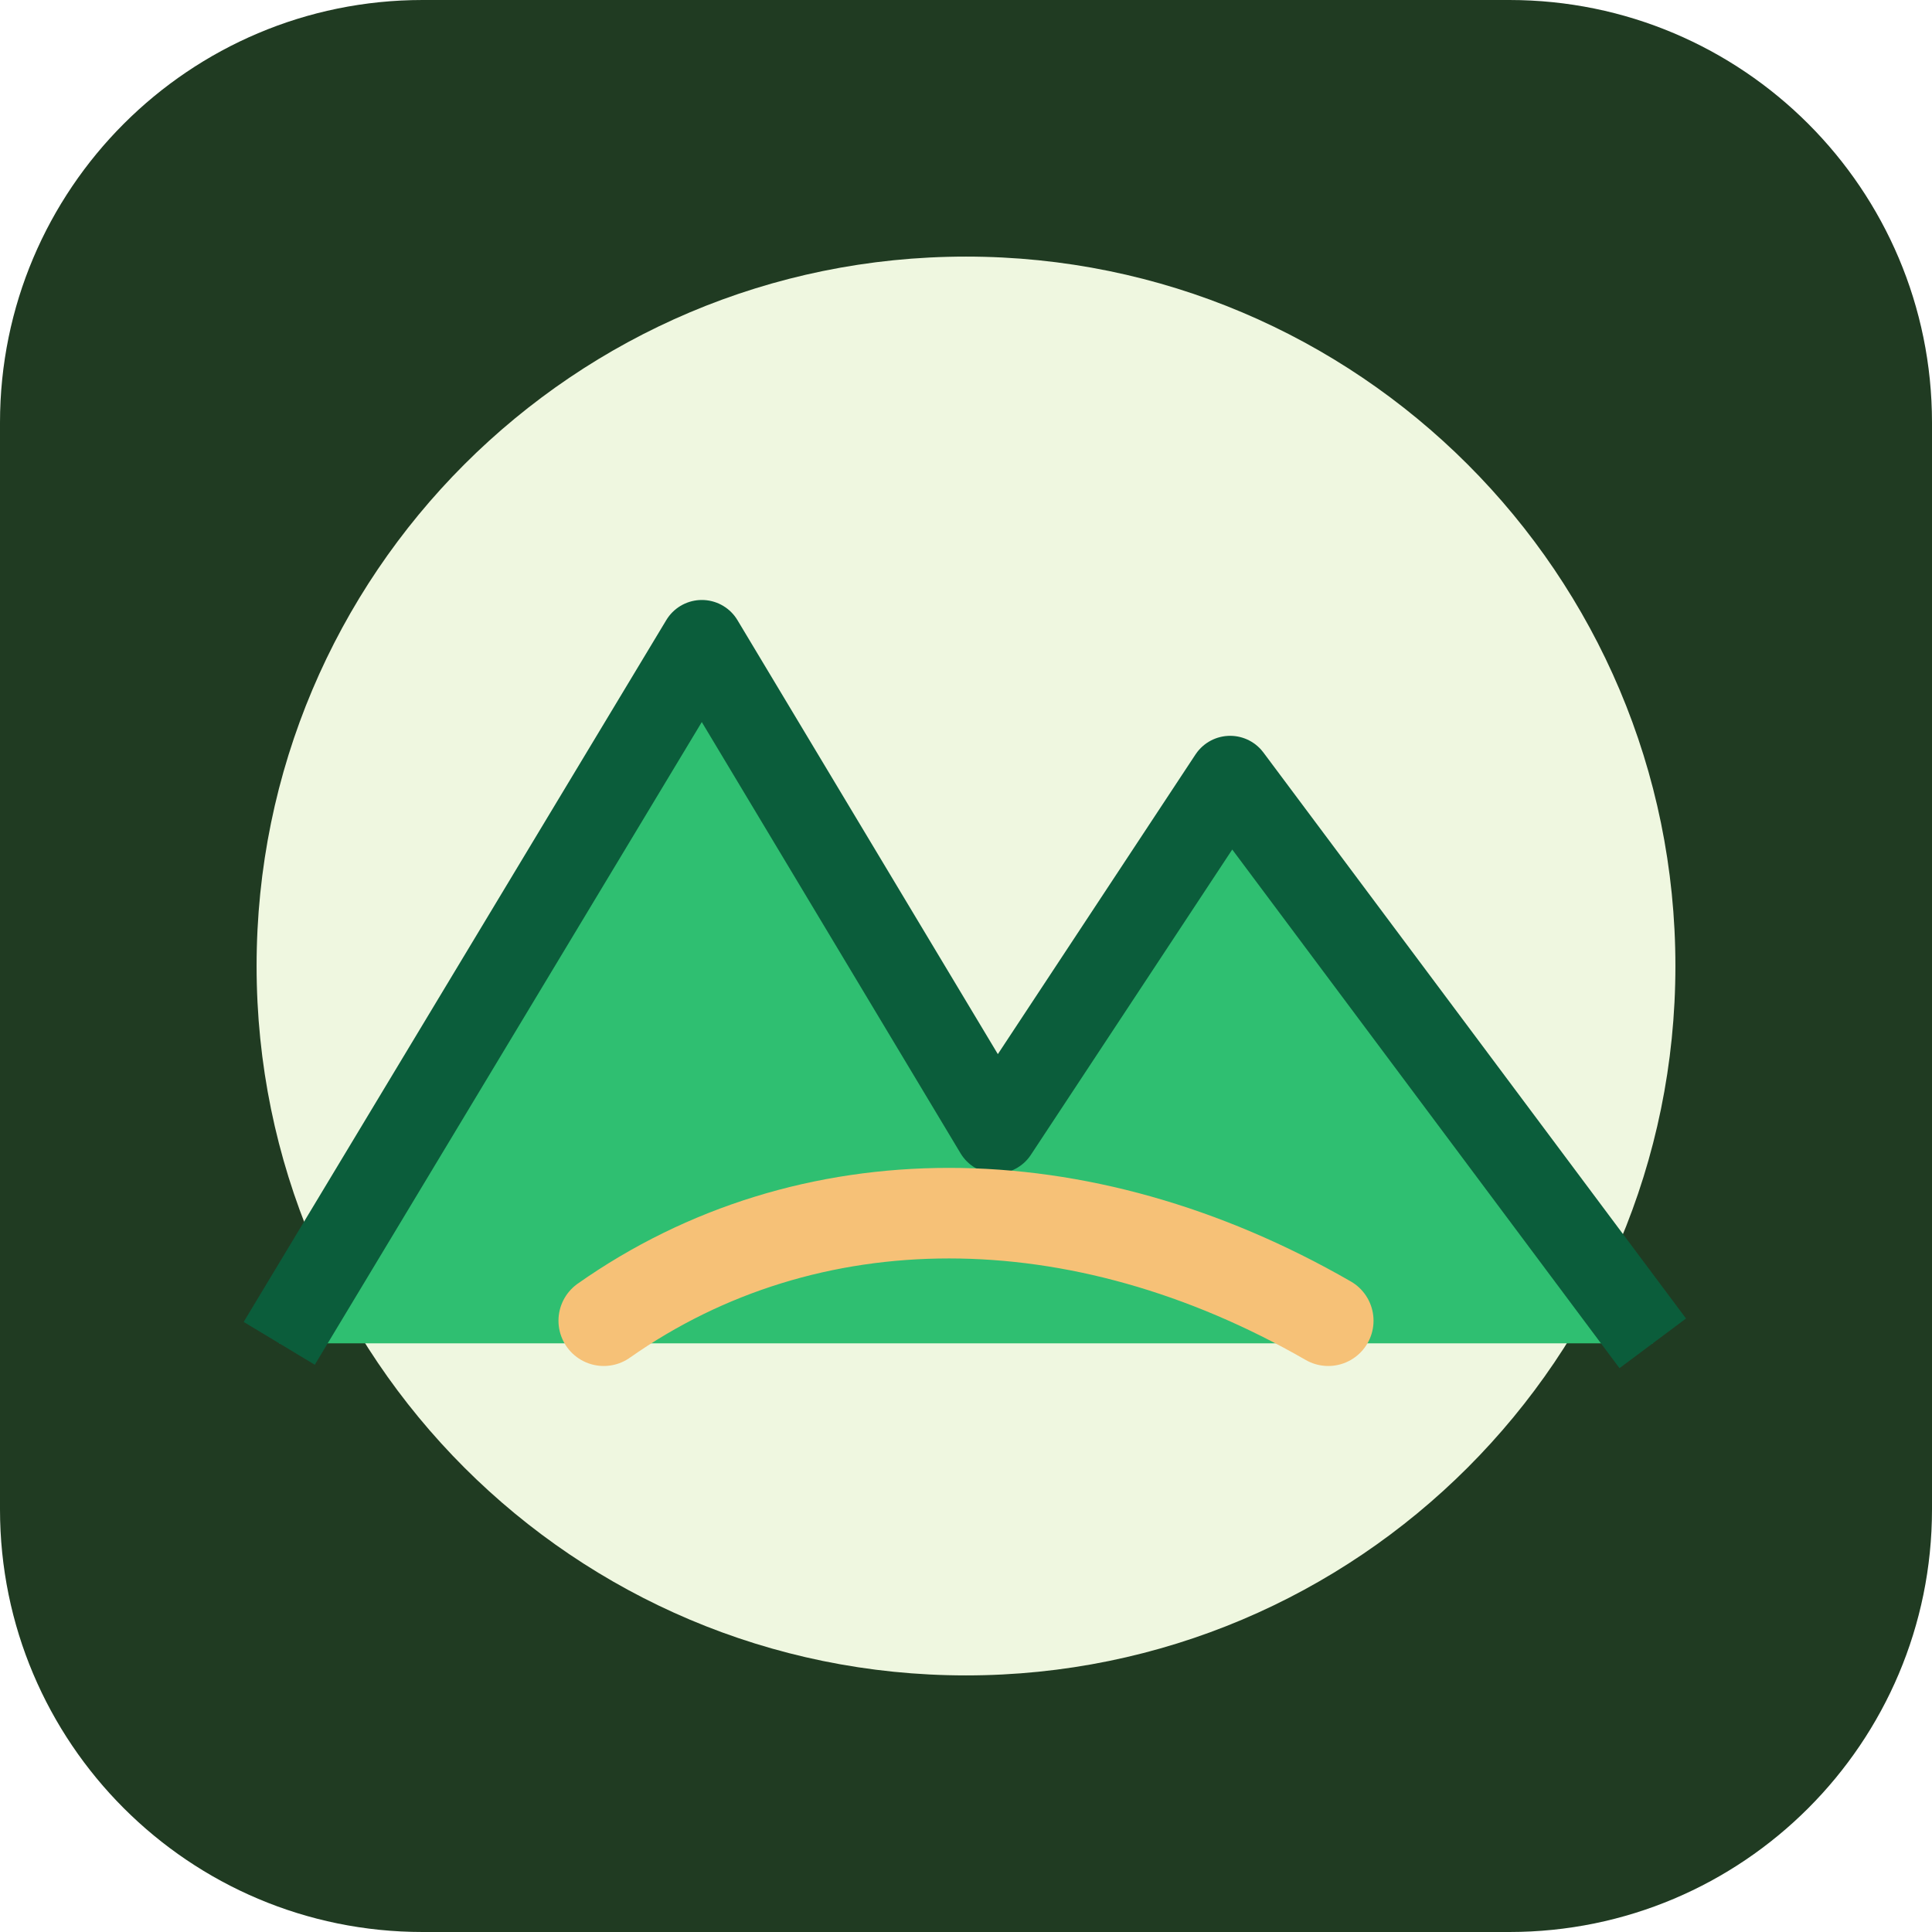
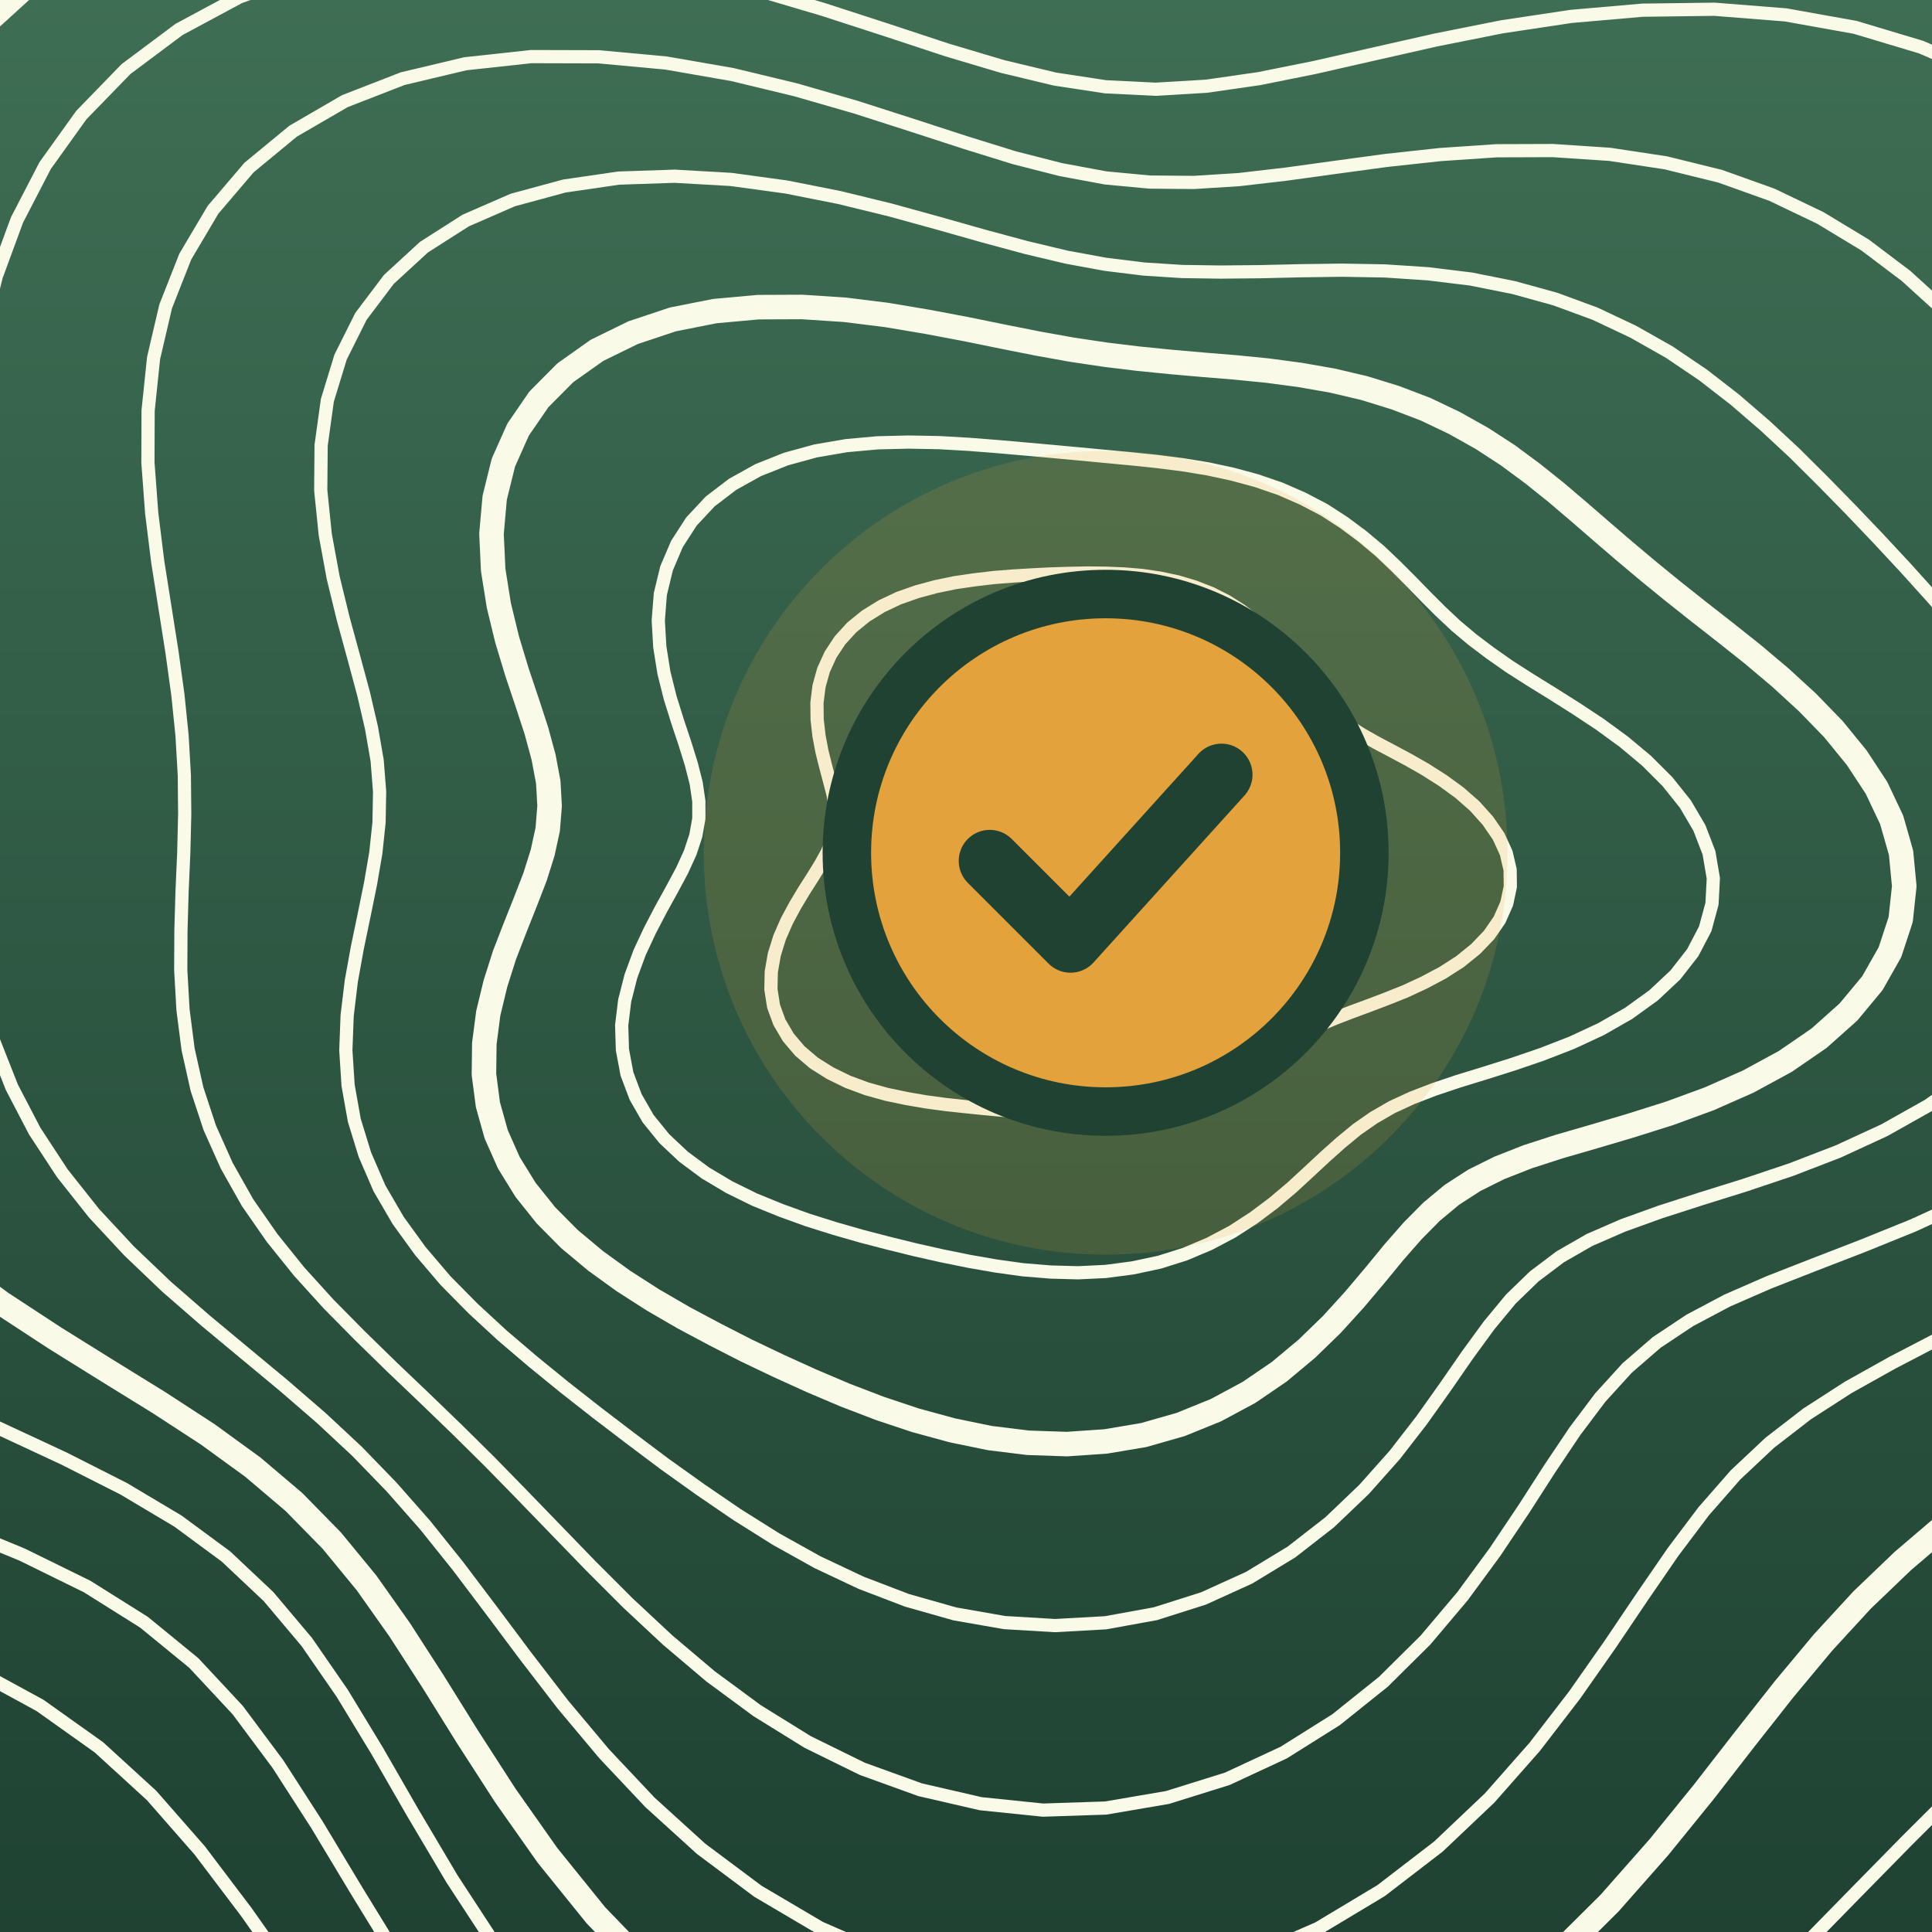
- <svg xmlns="http://www.w3.org/2000/svg" viewBox="0 0 512 512">
-   <rect width="512" height="512" rx="112" fill="#203b22" />
-   <circle cx="256" cy="256" r="188" fill="#f8ffe8" opacity=".96" />
-   <path d="M74 356 186 170l78 130 62-94 112 150H74Z" fill="#2fbf71" />
-   <path d="M74 356 186 170l78 130 62-94 112 150" fill="none" stroke="#0b5d3b" stroke-width="22" stroke-linejoin="round" />
-   <path d="M160 350c54-38 126-38 192 0" fill="none" stroke="#f6c177" stroke-width="24" stroke-linecap="round" />
+ <svg xmlns="http://www.w3.org/2000/svg" width="1024" height="1024" viewBox="0 0 1024 1024">
+   <defs>
+     <linearGradient id="bg" x1="0" y1="0" x2="0" y2="1">
+       <stop offset="0" stop-color="#3E6E54" />
+       <stop offset="1" stop-color="#1F4232" />
+     </linearGradient>
+   </defs>
+   <rect width="1024" height="1024" fill="url(#bg)" />
+   <g fill="none" stroke="#FAFAE8" stroke-linejoin="round">
+     <path d="M690.1 452.0 L691.4 456.4 L691.7 460.9 L691.0 465.3 L689.4 469.6 L687.0 473.7 L683.9 477.5 L680.3 481.0 L676.2 484.1 L671.8 487.0 L667.3 489.6 L662.8 491.9 L658.4 494.1 L654.2 496.2 L650.1 498.2 L646.2 500.1 L642.4 502.1 L638.8 504.1 L635.2 506.2 L631.6 508.2 L628.0 510.1 L624.2 512.0 L620.3 513.7 L616.3 515.2 L612.2 516.4 L607.9 517.4 L603.5 518.0 L599.2 518.4 L594.7 518.6 L590.4 518.5 L586.0 518.3 L581.7 517.9 L577.4 517.6 L573.1 517.3 L568.7 517.0 L564.3 516.9 L559.6 516.9 L554.8 516.9 L549.8 517.0 L544.6 517.0 L539.1 516.9 L533.6 516.6 L527.9 516.0 L522.3 515.0 L516.8 513.5 L511.7 511.4 L507.0 508.9 L503.0 505.8 L499.6 502.2 L497.1 498.2 L495.4 493.8 L494.6 489.2 L494.7 484.5 L495.5 479.8 L497.0 475.1 L498.9 470.7 L501.2 466.4 L503.6 462.4 L506.0 458.7 L508.2 455.3 L510.1 452.0 L511.6 448.9 L512.6 445.8 L513.2 442.8 L513.4 439.6 L513.2 436.4 L512.8 433.0 L512.2 429.3 L511.7 425.6 L511.4 421.6 L511.5 417.6 L511.9 413.5 L512.8 409.5 L514.3 405.5 L516.3 401.8 L518.9 398.3 L522.0 395.1 L525.5 392.2 L529.4 389.7 L533.6 387.4 L538.0 385.4 L542.5 383.7 L547.1 382.1 L551.8 380.7 L556.5 379.5 L561.3 378.3 L566.1 377.2 L571.0 376.2 L575.9 375.3 L580.9 374.7 L586.0 374.3 L591.1 374.1 L596.2 374.4 L601.2 375.1 L606.1 376.2 L610.8 377.8 L615.3 379.9 L619.4 382.5 L623.0 385.4 L626.3 388.7 L629.1 392.2 L631.6 395.8 L633.7 399.5 L635.6 403.0 L637.3 406.4 L639.0 409.6 L640.8 412.5 L642.9 415.2 L645.3 417.6 L648.1 419.8 L651.3 421.8 L655.0 423.9 L659.1 425.9 L663.6 428.2 L668.2 430.6 L672.8 433.4 L677.3 436.5 L681.4 439.9 L685.0 443.7 L688.0 447.7 L690.1 452.0Z" stroke-width="7" />
+     <path d="M798.3 452.0 L800.4 461.0 L800.5 470.0 L798.6 478.9 L794.8 487.5 L789.2 495.6 L782.1 503.0 L773.8 509.7 L764.6 515.6 L754.8 520.8 L744.9 525.4 L734.9 529.4 L725.4 533.0 L716.2 536.4 L707.7 539.7 L699.8 543.0 L692.4 546.5 L685.5 550.3 L678.9 554.3 L672.5 558.6 L666.1 563.0 L659.6 567.5 L652.7 571.9 L645.6 576.1 L638.0 580.0 L630.0 583.5 L621.7 586.4 L613.1 588.6 L604.2 590.3 L595.1 591.3 L586.0 591.8 L576.8 591.8 L567.7 591.5 L558.5 590.9 L549.3 590.1 L540.0 589.3 L530.6 588.4 L521.0 587.5 L511.2 586.5 L501.1 585.4 L490.7 584.0 L480.3 582.2 L469.8 580.0 L459.4 577.1 L449.4 573.4 L440.0 568.8 L431.4 563.4 L423.9 557.0 L417.8 549.8 L413.1 541.8 L410.0 533.3 L408.6 524.3 L408.8 515.1 L410.4 505.9 L413.2 496.9 L417.0 488.2 L421.4 480.0 L426.0 472.3 L430.6 465.1 L434.8 458.3 L438.3 452.0 L440.9 445.9 L442.5 439.9 L443.0 433.9 L442.7 427.6 L441.5 421.0 L439.7 414.0 L437.7 406.5 L435.7 398.5 L434.1 390.1 L433.1 381.4 L433.0 372.5 L434.1 363.7 L436.5 355.1 L440.2 347.0 L445.2 339.4 L451.5 332.5 L458.9 326.5 L467.3 321.3 L476.4 317.0 L486.1 313.6 L496.1 310.9 L506.3 308.8 L516.6 307.3 L526.8 306.1 L536.9 305.3 L546.9 304.7 L556.7 304.2 L566.5 303.9 L576.3 303.7 L586.0 303.8 L595.7 304.2 L605.3 305.0 L614.8 306.4 L624.2 308.4 L633.2 311.1 L641.9 314.5 L650.0 318.6 L657.6 323.4 L664.5 328.7 L670.7 334.6 L676.3 340.7 L681.4 347.0 L686.0 353.3 L690.3 359.4 L694.5 365.2 L698.9 370.7 L703.7 375.8 L709.0 380.5 L715.0 385.0 L721.8 389.3 L729.4 393.6 L737.7 398.0 L746.5 402.7 L755.6 407.9 L764.7 413.7 L773.5 420.1 L781.6 427.2 L788.6 435.0 L794.3 443.3 L798.3 452.0Z" stroke-width="7" />
+     <path d="M905.8 452.0 L908.1 465.5 L907.4 479.0 L903.8 492.3 L897.2 504.9 L888.0 516.7 L876.5 527.5 L863.2 537.1 L848.5 545.5 L833.0 552.7 L817.3 558.8 L801.8 564.1 L786.9 568.8 L772.9 573.1 L760.1 577.4 L748.4 581.9 L737.8 586.8 L728.1 592.4 L719.2 598.6 L710.7 605.6 L702.3 613.1 L693.7 621.1 L684.7 629.4 L675.0 637.6 L664.6 645.4 L653.2 652.8 L641.1 659.2 L628.1 664.7 L614.5 669.0 L600.4 672.0 L586.0 673.9 L571.4 674.6 L556.8 674.2 L542.2 673.0 L527.8 671.0 L513.5 668.5 L499.2 665.6 L485.0 662.4 L470.8 658.9 L456.6 655.2 L442.3 651.1 L428.0 646.6 L413.9 641.5 L399.9 635.8 L386.5 629.2 L373.9 621.7 L362.3 613.1 L352.1 603.5 L343.5 592.9 L336.9 581.4 L332.3 569.2 L329.9 556.4 L329.5 543.4 L331.1 530.3 L334.4 517.4 L339.0 504.9 L344.5 493.1 L350.4 481.8 L356.2 471.3 L361.5 461.4 L365.8 452.0 L368.8 442.9 L370.4 433.9 L370.4 424.7 L369.0 415.1 L366.4 404.9 L363.0 394.0 L359.1 382.3 L355.2 369.8 L351.9 356.6 L349.7 342.8 L348.9 328.8 L350.0 314.8 L353.3 301.2 L358.8 288.3 L366.5 276.4 L376.4 265.8 L388.3 256.7 L401.8 249.2 L416.6 243.3 L432.3 239.0 L448.6 236.2 L465.1 234.7 L481.5 234.3 L497.7 234.6 L513.5 235.5 L528.8 236.7 L543.6 238.0 L558.1 239.3 L572.2 240.6 L586.0 241.9 L599.7 243.2 L613.2 244.6 L626.7 246.3 L640.1 248.5 L653.2 251.3 L666.1 254.8 L678.6 259.1 L690.5 264.3 L701.8 270.2 L712.3 277.0 L722.1 284.3 L731.3 292.0 L739.8 300.1 L747.9 308.2 L755.7 316.2 L763.6 324.1 L771.7 331.7 L780.4 339.0 L789.8 346.1 L799.9 353.2 L811.0 360.3 L822.8 367.6 L835.3 375.5 L848.0 383.9 L860.6 393.1 L872.7 403.2 L883.8 414.3 L893.3 426.2 L900.7 438.8 L905.8 452.0Z" stroke-width="7" />
+     <path d="M1007.6 452.0 L1009.3 469.7 L1007.4 487.4 L1001.7 504.7 L992.4 521.1 L979.7 536.4 L964.1 550.3 L946.2 562.6 L926.5 573.3 L905.9 582.4 L884.9 590.1 L864.3 596.6 L844.7 602.4 L826.4 607.7 L809.7 613.1 L794.7 619.0 L781.4 625.6 L769.5 633.3 L758.8 642.2 L748.7 652.4 L738.8 663.7 L728.7 676.0 L717.8 688.9 L705.9 702.0 L692.7 714.8 L678.1 727.0 L662.0 738.0 L644.5 747.4 L625.8 755.0 L606.2 760.6 L586.0 764.0 L565.5 765.4 L544.9 764.7 L524.6 762.2 L504.7 758.1 L485.3 752.8 L466.4 746.5 L448.1 739.5 L430.2 731.9 L412.8 724.0 L395.6 715.8 L378.8 707.2 L362.3 698.4 L346.1 689.0 L330.5 679.0 L315.7 668.3 L301.8 656.7 L289.4 644.2 L278.6 630.7 L269.7 616.3 L263.0 601.2 L258.6 585.5 L256.5 569.4 L256.7 553.1 L258.8 537.0 L262.6 521.3 L267.4 506.2 L273.0 491.7 L278.5 477.9 L283.6 464.7 L287.6 452.0 L290.3 439.6 L291.3 427.2 L290.6 414.6 L288.1 401.3 L284.3 387.3 L279.4 372.3 L274.0 356.2 L268.8 339.0 L264.4 320.9 L261.4 302.1 L260.5 282.9 L262.2 263.8 L266.8 245.2 L274.6 227.7 L285.6 211.7 L299.6 197.6 L316.4 185.7 L335.6 176.3 L356.6 169.3 L378.8 164.9 L401.8 162.8 L425.0 162.7 L447.9 164.2 L470.3 167.0 L491.7 170.6 L512.3 174.5 L531.9 178.5 L550.6 182.2 L568.5 185.4 L586.0 188.0 L603.2 190.1 L620.2 191.8 L637.2 193.3 L654.4 194.7 L671.6 196.4 L688.9 198.7 L706.1 201.7 L723.1 205.7 L739.6 210.8 L755.6 216.9 L770.9 224.2 L785.5 232.4 L799.2 241.3 L812.3 251.0 L824.8 261.0 L836.9 271.3 L848.9 281.7 L861.0 292.1 L873.5 302.6 L886.5 313.2 L900.1 324.0 L914.3 335.1 L928.9 346.7 L943.6 359.1 L958.0 372.3 L971.7 386.4 L984.1 401.6 L994.6 417.6 L1002.6 434.5 L1007.6 452.0Z" stroke-width="13" />
+     <path d="M1099.2 452.0 L1099.7 473.5 L1096.3 494.9 L1088.8 515.7 L1077.3 535.5 L1062.0 554.0 L1043.4 570.9 L1022.1 585.9 L998.8 599.0 L974.3 610.3 L949.4 619.9 L925.0 628.1 L901.6 635.4 L879.9 642.4 L860.2 649.5 L842.5 657.2 L827.0 666.1 L813.2 676.5 L800.8 688.5 L789.3 702.4 L777.9 718.0 L766.2 734.9 L753.4 752.9 L739.2 771.2 L723.0 789.4 L704.8 806.8 L684.5 822.6 L662.1 836.2 L637.9 847.2 L612.4 855.3 L586.0 860.1 L559.2 861.6 L532.4 860.0 L506.1 855.4 L480.7 848.2 L456.4 838.9 L433.3 828.0 L411.4 815.8 L390.7 802.8 L371.1 789.4 L352.2 775.9 L334.1 762.3 L316.4 748.8 L299.2 735.3 L282.5 721.7 L266.2 707.8 L250.7 693.5 L236.1 678.7 L222.8 663.1 L211.0 646.8 L201.1 629.8 L193.4 612.0 L187.8 593.8 L184.5 575.3 L183.3 556.7 L184.0 538.2 L186.2 520.0 L189.4 502.3 L193.0 485.0 L196.4 468.3 L199.2 452.0 L200.9 435.9 L201.2 419.6 L199.9 403.1 L196.9 385.8 L192.7 367.7 L187.5 348.4 L181.9 327.9 L176.6 306.2 L172.4 283.4 L170.0 259.9 L170.2 236.0 L173.5 212.2 L180.5 189.3 L191.3 167.7 L206.1 148.1 L224.7 131.0 L246.8 116.9 L271.8 106.0 L299.1 98.6 L327.9 94.4 L357.6 93.4 L387.4 95.1 L416.7 99.1 L444.9 104.7 L471.9 111.3 L497.3 118.3 L521.3 125.1 L543.9 131.2 L565.3 136.3 L586.0 140.1 L606.3 142.6 L626.5 143.9 L646.9 144.2 L667.8 144.0 L689.3 143.5 L711.4 143.2 L734.0 143.6 L756.8 145.1 L779.7 147.9 L802.2 152.4 L824.3 158.5 L845.5 166.3 L865.6 175.8 L884.7 186.6 L902.6 198.7 L919.5 211.8 L935.5 225.6 L950.9 239.9 L965.8 254.7 L980.6 269.8 L995.3 285.2 L1010.0 301.0 L1024.7 317.3 L1039.3 334.2 L1053.4 351.8 L1066.5 370.3 L1078.3 389.6 L1088.0 409.8 L1095.2 430.7 L1099.2 452.0Z" stroke-width="7" />
+     <path d="M1177.4 452.0 L1176.4 476.8 L1171.8 501.3 L1163.2 525.1 L1150.7 548.0 L1134.4 569.6 L1114.6 589.4 L1091.9 607.4 L1067.0 623.3 L1040.7 637.3 L1013.8 649.6 L987.1 660.4 L961.5 670.3 L937.5 679.7 L915.5 689.3 L895.7 699.8 L878.1 711.5 L862.4 725.1 L848.2 740.7 L834.8 758.5 L821.5 778.3 L807.6 799.9 L792.3 822.7 L775.1 846.1 L755.5 869.3 L733.2 891.4 L708.1 911.5 L680.4 928.9 L650.5 942.8 L618.8 952.7 L586.0 958.3 L552.8 959.4 L519.8 956.0 L487.7 948.6 L457.0 937.5 L428.1 923.3 L401.3 906.7 L376.6 888.5 L353.8 869.2 L332.8 849.6 L313.2 830.0 L294.7 810.9 L276.8 792.4 L259.4 774.6 L242.1 757.5 L224.9 740.9 L207.7 724.5 L190.8 708.0 L174.3 691.3 L158.6 674.0 L144.2 656.1 L131.2 637.4 L120.2 617.9 L111.2 597.8 L104.4 577.2 L99.7 556.2 L97.0 535.2 L95.8 514.1 L95.9 493.2 L96.5 472.5 L97.4 452.0 L97.9 431.5 L97.7 410.9 L96.5 390.0 L94.3 368.4 L91.2 345.9 L87.5 322.4 L83.6 297.7 L80.4 271.9 L78.4 245.1 L78.5 217.6 L81.4 189.8 L87.8 162.4 L98.2 136.0 L112.9 111.2 L132.0 88.8 L155.4 69.5 L182.8 53.6 L213.4 41.7 L246.6 33.8 L281.5 30.0 L317.3 30.1 L353.0 33.4 L388.1 39.5 L421.7 47.6 L453.6 56.8 L483.5 66.4 L511.5 75.5 L537.6 83.6 L562.3 89.9 L586.0 94.3 L609.3 96.5 L632.7 96.7 L656.6 95.2 L681.6 92.3 L707.7 88.7 L735.0 85.0 L763.6 81.9 L793.1 79.9 L823.1 79.8 L853.2 81.8 L882.9 86.3 L911.7 93.4 L939.1 103.2 L964.8 115.5 L988.6 129.9 L1010.3 146.3 L1030.1 164.3 L1048.0 183.4 L1064.4 203.5 L1079.5 224.1 L1093.5 245.1 L1106.8 266.5 L1119.4 288.2 L1131.5 310.2 L1142.9 332.6 L1153.4 355.5 L1162.5 379.0 L1169.9 402.9 L1175.1 427.3 L1177.4 452.0Z" stroke-width="7" />
+     <path d="M1240.9 452.0 L1238.8 479.4 L1233.8 506.5 L1225.5 533.0 L1213.8 558.7 L1198.5 583.3 L1179.9 606.4 L1158.3 627.7 L1134.3 647.3 L1108.5 665.0 L1081.7 681.0 L1054.8 695.5 L1028.3 709.1 L1003.1 722.2 L979.5 735.4 L957.8 749.4 L938.0 764.7 L919.8 781.8 L903.0 801.0 L886.8 822.5 L870.5 846.2 L853.3 871.7 L834.5 898.5 L813.4 925.9 L789.5 953.0 L762.4 978.7 L732.1 1002.0 L698.8 1022.0 L663.0 1037.7 L625.1 1048.6 L586.0 1054.0 L546.6 1053.9 L507.7 1048.2 L470.1 1037.3 L434.6 1021.8 L401.7 1002.4 L371.6 979.9 L344.5 955.3 L320.2 929.5 L298.4 903.5 L278.7 877.9 L260.3 853.3 L242.7 830.0 L225.3 808.3 L207.6 788.2 L189.3 769.3 L170.2 751.5 L150.3 734.3 L129.7 717.2 L108.9 699.9 L88.2 681.9 L68.4 663.0 L49.8 643.0 L33.0 621.8 L18.4 599.5 L6.3 576.3 L-3.2 552.2 L-10.2 527.5 L-14.9 502.5 L-17.7 477.3 L-19.1 452.0 L-19.5 426.6 L-19.3 401.1 L-19.0 375.3 L-18.7 349.2 L-18.6 322.4 L-18.4 294.9 L-18.0 266.5 L-16.8 237.3 L-14.2 207.4 L-9.5 177.0 L-2.0 146.5 L9.0 116.6 L23.9 87.8 L43.1 61.0 L66.8 36.6 L94.9 15.6 L126.9 -1.6 L162.4 -14.5 L200.5 -22.9 L240.5 -26.8 L281.3 -26.4 L322.0 -22.3 L361.9 -15.1 L400.1 -5.7 L436.3 5.0 L470.2 16.0 L501.7 26.4 L531.2 35.2 L559.1 41.9 L586.0 46.0 L612.5 47.3 L639.4 45.7 L667.2 41.7 L696.6 35.8 L727.8 28.7 L761.0 21.2 L796.1 14.2 L832.7 8.7 L870.5 5.4 L908.7 4.9 L946.5 7.9 L983.3 14.5 L1018.3 25.0 L1050.7 39.1 L1080.3 56.6 L1106.6 77.0 L1129.5 99.9 L1149.1 124.7 L1165.6 150.9 L1179.4 177.9 L1191.0 205.4 L1200.8 233.0 L1209.3 260.6 L1216.8 288.0 L1223.4 315.4 L1229.3 342.6 L1234.3 369.9 L1238.2 397.2 L1240.5 424.6 L1240.9 452.0Z" stroke-width="7" />
+     <path d="M1291.1 452.0 L1288.7 481.5 L1284.6 510.7 L1278.4 539.7 L1269.5 568.2 L1257.7 596.0 L1242.9 622.7 L1225.1 648.3 L1204.5 672.3 L1181.7 694.8 L1157.2 715.8 L1131.6 735.4 L1105.6 754.0 L1079.9 772.0 L1055.0 789.8 L1031.1 808.1 L1008.5 827.4 L986.9 848.1 L966.2 870.6 L945.7 895.2 L924.9 921.6 L903.0 949.8 L879.3 979.0 L853.1 1008.7 L823.9 1037.7 L791.4 1065.2 L755.5 1090.0 L716.5 1111.0 L674.7 1127.2 L630.9 1137.9 L586.0 1142.4 L540.9 1140.4 L496.7 1132.1 L454.2 1117.7 L414.4 1097.8 L377.9 1073.4 L345.0 1045.4 L315.8 1015.1 L290.2 983.4 L267.8 951.6 L247.8 920.6 L229.5 891.2 L211.9 863.9 L194.3 839.0 L175.8 816.5 L155.8 796.1 L134.0 777.6 L110.2 760.3 L84.4 743.5 L57.2 726.7 L29.1 709.2 L0.7 690.6 L-26.9 670.3 L-53.1 648.3 L-77.0 624.3 L-97.9 598.6 L-115.4 571.3 L-129.2 542.6 L-139.3 513.0 L-145.7 482.7 L-148.9 452.0 L-149.3 421.2 L-147.5 390.3 L-143.9 359.5 L-139.0 328.7 L-133.2 297.8 L-126.6 266.8 L-119.3 235.4 L-111.0 203.7 L-101.4 171.8 L-89.9 139.8 L-76.1 108.0 L-59.4 76.9 L-39.2 47.0 L-15.1 19.0 L12.9 -6.5 L44.9 -28.7 L80.7 -47.2 L119.8 -61.4 L161.5 -71.0 L204.9 -76.0 L249.3 -76.7 L293.6 -73.4 L337.0 -66.8 L378.9 -57.9 L418.7 -47.5 L456.1 -36.8 L491.2 -26.8 L524.2 -18.5 L555.6 -12.6 L586.0 -9.6 L616.3 -10.0 L647.2 -13.6 L679.5 -20.1 L713.8 -29.0 L750.6 -39.3 L790.0 -50.2 L831.9 -60.4 L875.9 -69.0 L921.5 -74.8 L967.8 -77.0 L1013.7 -74.9 L1058.3 -68.1 L1100.5 -56.3 L1139.3 -39.6 L1174.1 -18.4 L1204.1 6.8 L1229.2 35.3 L1249.4 66.4 L1264.9 99.3 L1276.1 133.2 L1283.8 167.6 L1288.6 201.8 L1291.2 235.4 L1292.5 268.3 L1293.0 300.4 L1293.1 331.8 L1293.0 362.4 L1292.8 392.6 L1292.3 422.4 L1291.1 452.0Z" stroke-width="13" />
+     <path d="M1331.6 452.0 L1330.2 483.2 L1328.7 514.5 L1326.5 545.8 L1322.7 577.3 L1316.7 608.6 L1308.1 639.7 L1296.4 670.2 L1281.7 699.8 L1263.8 728.3 L1243.2 755.6 L1220.3 781.5 L1195.7 806.4 L1169.8 830.2 L1143.3 853.4 L1116.6 876.5 L1090.0 899.8 L1063.6 923.9 L1037.4 949.0 L1010.9 975.4 L983.7 1003.1 L955.4 1032.0 L925.3 1061.6 L892.7 1091.2 L857.3 1120.1 L818.8 1147.1 L777.1 1171.3 L732.4 1191.5 L685.2 1206.7 L636.1 1216.1 L586.0 1218.9 L536.0 1214.9 L487.2 1204.1 L440.5 1186.7 L397.0 1163.4 L357.2 1135.1 L321.6 1102.9 L290.4 1068.1 L263.2 1032.0 L239.6 995.9 L218.8 960.8 L199.8 927.8 L181.4 897.5 L162.6 870.3 L142.3 846.2 L119.8 825.0 L94.3 806.2 L65.6 789.1 L33.8 773.0 L-0.8 756.9 L-37.4 739.9 L-75.1 721.5 L-112.7 700.9 L-149.0 677.7 L-182.8 651.9 L-213.1 623.3 L-238.9 592.3 L-259.6 559.1 L-274.7 524.4 L-284.2 488.5 L-288.4 452.0 L-287.6 415.4 L-282.4 379.0 L-273.6 343.1 L-261.9 307.8 L-248.1 273.2 L-232.6 239.2 L-216.0 205.7 L-198.3 172.7 L-179.6 139.9 L-159.7 107.6 L-138.3 75.7 L-115.0 44.6 L-89.2 14.6 L-60.6 -13.8 L-28.9 -39.9 L6.0 -63.3 L44.1 -83.3 L85.1 -99.5 L128.6 -111.5 L173.7 -119.2 L219.9 -122.7 L266.3 -122.4 L312.2 -118.7 L356.7 -112.5 L399.5 -104.7 L440.3 -96.4 L479.0 -88.5 L515.8 -82.2 L551.3 -78.2 L586.0 -77.1 L620.8 -79.3 L656.5 -84.8 L694.0 -93.3 L733.8 -104.3 L776.5 -116.7 L822.2 -129.6 L870.9 -141.8 L922.1 -151.9 L975.1 -158.9 L1028.8 -161.6 L1082.1 -159.1 L1133.6 -151.0 L1182.1 -136.9 L1226.3 -116.9 L1265.3 -91.4 L1298.2 -61.0 L1324.6 -26.5 L1344.4 11.2 L1357.8 51.0 L1365.6 91.9 L1368.4 133.1 L1367.3 173.7 L1363.4 213.3 L1357.9 251.4 L1351.7 287.9 L1345.7 322.8 L1340.5 356.4 L1336.4 388.9 L1333.5 420.7 L1331.6 452.0Z" stroke-width="7" />
+     <path d="M1368.5 452.0 L1369.5 484.9 L1372.3 518.1 L1375.7 552.1 L1378.8 586.8 L1380.6 622.3 L1380.1 658.4 L1376.4 694.7 L1368.9 730.9 L1357.4 766.4 L1341.7 801.1 L1322.1 834.4 L1298.9 866.3 L1272.6 896.8 L1243.9 925.9 L1213.2 953.8 L1181.3 980.9 L1148.3 1007.5 L1114.6 1034.1 L1080.2 1060.8 L1044.9 1087.9 L1008.5 1115.3 L970.4 1142.8 L930.5 1169.9 L888.2 1196.1 L843.4 1220.4 L795.9 1241.9 L745.9 1259.5 L693.8 1272.5 L640.2 1279.7 L586.0 1280.7 L532.1 1274.9 L479.5 1262.4 L429.3 1243.2 L382.5 1218.1 L339.6 1187.8 L301.1 1153.4 L267.2 1116.3 L237.7 1077.9 L211.9 1039.4 L189.0 1002.1 L167.9 967.0 L147.3 935.0 L126.0 906.4 L102.7 881.4 L76.3 859.8 L46.2 840.9 L11.8 824.0 L-26.7 808.1 L-68.9 792.2 L-114.1 775.4 L-161.1 756.5 L-208.5 735.0 L-254.7 710.2 L-298.0 681.8 L-337.1 649.9 L-370.5 614.6 L-397.1 576.6 L-416.3 536.3 L-427.8 494.5 L-431.5 452.0 L-428.0 409.5 L-417.9 367.6 L-402.1 326.8 L-381.8 287.4 L-358.1 249.6 L-331.8 213.4 L-304.1 178.7 L-275.5 145.2 L-246.4 112.7 L-217.1 81.1 L-187.5 50.1 L-157.4 19.9 L-126.3 -9.4 L-93.8 -37.7 L-59.6 -64.4 L-23.2 -89.2 L15.5 -111.6 L56.6 -130.9 L99.9 -146.9 L144.9 -159.2 L191.3 -167.8 L238.3 -172.7 L285.4 -174.4 L332.0 -173.5 L377.5 -170.6 L421.6 -166.7 L464.3 -162.7 L505.6 -159.7 L546.0 -158.3 L586.0 -159.3 L626.3 -163.1 L667.7 -169.7 L710.9 -179.0 L756.7 -190.5 L805.4 -203.2 L857.3 -216.1 L912.3 -228.0 L969.8 -237.6 L1029.1 -243.7 L1089.0 -245.0 L1148.3 -240.7 L1205.4 -230.0 L1258.8 -212.6 L1307.1 -188.7 L1349.1 -158.5 L1383.8 -122.7 L1410.7 -82.3 L1429.6 -38.3 L1440.7 8.0 L1444.7 55.4 L1442.7 102.8 L1435.9 149.3 L1425.8 194.1 L1413.9 236.8 L1401.6 277.2 L1390.2 315.2 L1380.7 351.3 L1373.8 385.8 L1369.7 419.1 L1368.5 452.0Z" stroke-width="7" />
+     <path d="M1408.8 452.0 L1413.7 486.7 L1421.9 522.3 L1432.3 559.2 L1443.5 597.8 L1454.1 638.1 L1462.5 679.8 L1467.5 722.7 L1468.0 766.2 L1463.1 809.5 L1452.5 852.2 L1435.9 893.6 L1413.6 933.1 L1386.1 970.3 L1354.0 1005.2 L1318.0 1037.6 L1279.1 1067.8 L1237.9 1096.0 L1195.0 1122.5 L1150.8 1147.8 L1105.8 1172.2 L1059.8 1195.9 L1012.8 1218.9 L964.6 1241.1 L915.1 1262.2 L863.9 1281.6 L811.0 1298.7 L756.4 1312.5 L700.3 1322.3 L643.3 1327.2 L586.0 1326.6 L529.1 1319.9 L473.7 1307.0 L420.5 1288.0 L370.5 1263.2 L324.3 1233.4 L282.4 1199.6 L244.9 1162.9 L211.7 1124.6 L182.1 1086.1 L155.4 1048.6 L130.4 1013.2 L105.8 980.7 L80.3 951.6 L52.4 926.1 L21.2 903.9 L-14.4 884.5 L-54.7 867.1 L-99.9 850.6 L-149.4 834.1 L-202.4 816.2 L-257.7 795.9 L-313.5 772.4 L-368.0 745.0 L-419.3 713.3 L-465.4 677.4 L-504.7 637.5 L-535.7 594.1 L-557.5 548.1 L-569.3 500.4 L-571.2 452.0 L-563.6 403.8 L-547.2 356.7 L-523.3 311.4 L-493.2 268.5 L-458.4 228.1 L-420.6 190.4 L-381.0 155.1 L-340.8 121.9 L-301.1 90.4 L-262.2 60.2 L-224.6 30.8 L-188.2 2.0 L-152.6 -26.5 L-117.4 -54.7 L-82.0 -82.4 L-45.8 -109.3 L-8.2 -135.0 L31.1 -159.0 L72.5 -180.6 L115.8 -199.6 L160.9 -215.5 L207.5 -228.2 L255.1 -237.7 L303.2 -244.2 L351.4 -248.4 L399.3 -250.7 L446.6 -252.0 L493.4 -253.1 L539.7 -254.6 L586.0 -257.4 L632.8 -261.9 L680.6 -268.3 L730.2 -276.5 L782.1 -286.2 L836.7 -296.6 L894.2 -306.9 L954.5 -315.9 L1017.0 -322.4 L1081.0 -325.2 L1145.4 -323.1 L1208.8 -315.2 L1269.6 -300.8 L1326.3 -279.4 L1377.3 -251.1 L1421.2 -216.2 L1457.0 -175.4 L1484.0 -129.8 L1502.0 -80.4 L1511.2 -28.6 L1512.3 24.2 L1506.5 76.8 L1495.3 128.1 L1480.5 177.3 L1463.8 223.8 L1447.1 267.4 L1432.0 308.1 L1419.9 346.3 L1411.7 382.6 L1408.0 417.5 L1408.8 452.0Z" stroke-width="7" />
+   </g>
+   <circle cx="586" cy="452" r="213.0" fill="#E3A23B" fill-opacity="0.16" />
+   <circle cx="586" cy="452" r="150.0" fill="#1F4232" />
+   <circle cx="586" cy="452" r="124.3" fill="#E3A23B" />
+   <path d="M524.6 456.3 L567.4 499.1 L647.4 410.6" fill="none" stroke="#1F4232" stroke-width="32.9" stroke-linecap="round" stroke-linejoin="round" />
</svg>
